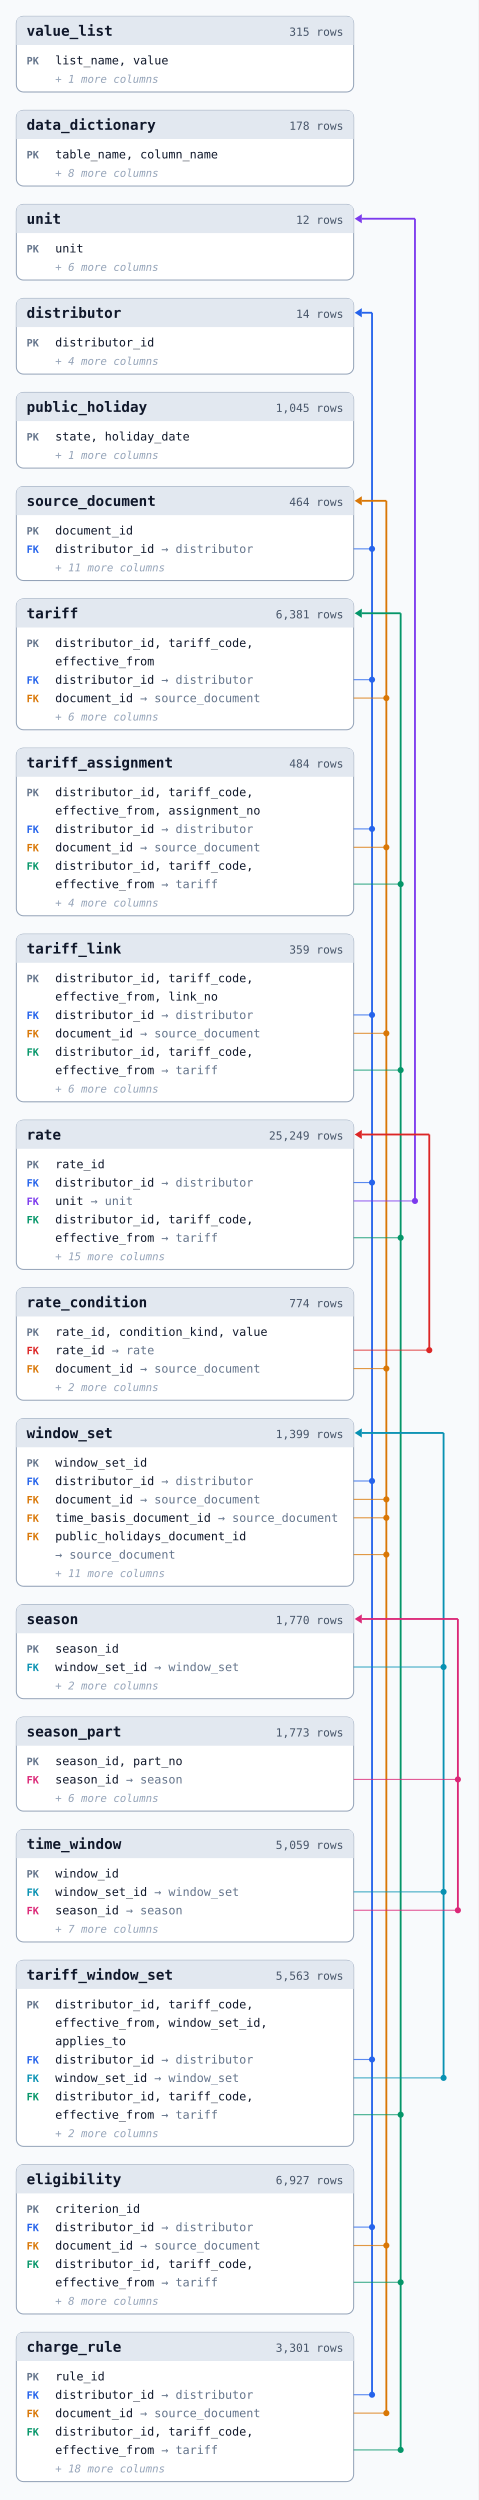
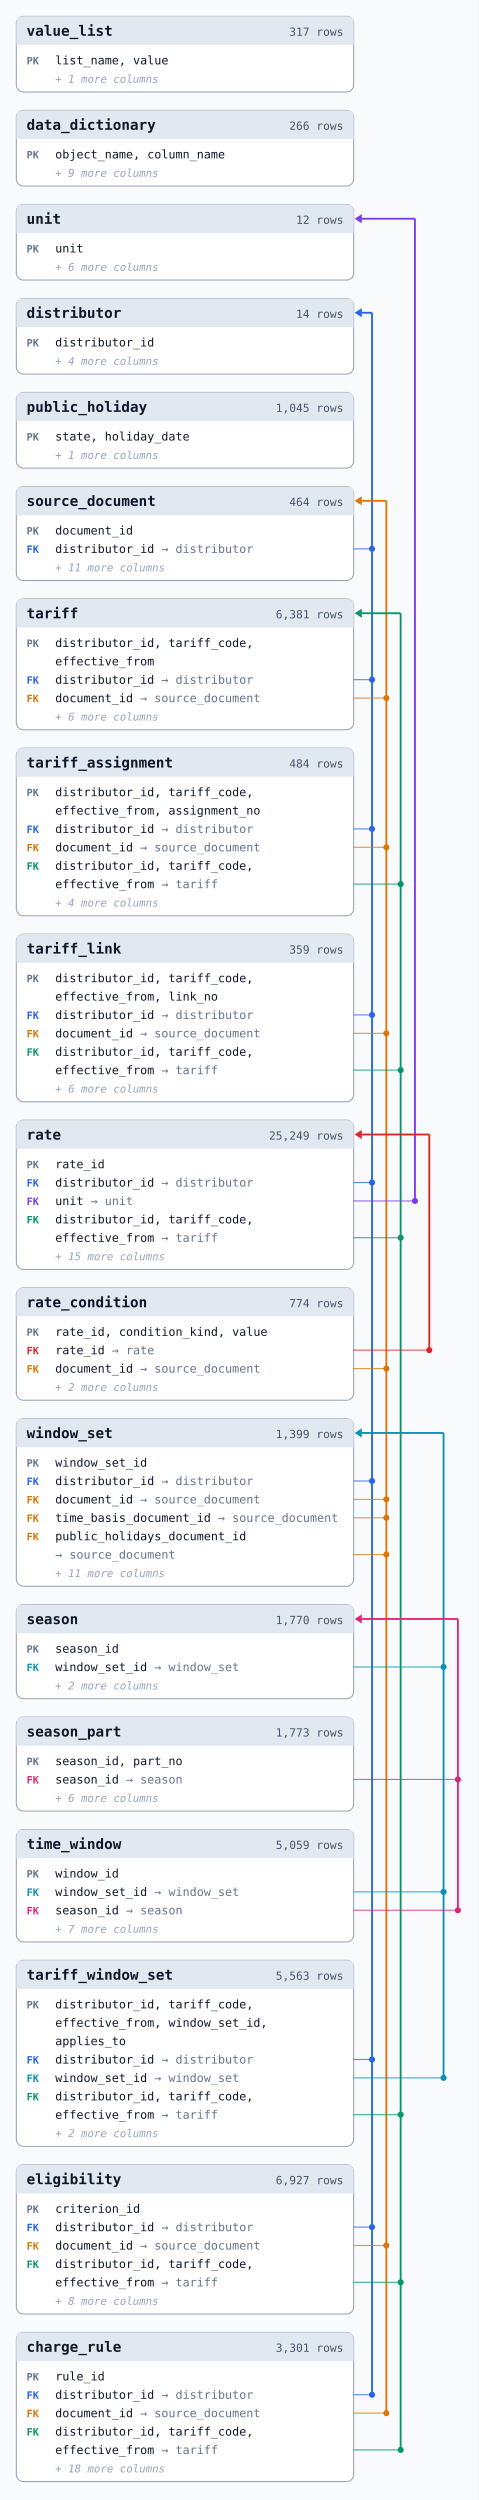
<svg xmlns="http://www.w3.org/2000/svg" width="468" height="2446" viewBox="0 0 468 2446" role="img" aria-labelledby="erd-title">
  <style>text{font-family:ui-monospace,SFMono-Regular,Menlo,Consolas,monospace;fill:#0f172a}.box{fill:#ffffff;stroke:#94a3b8}.head{fill:#e2e8f0}.n{font-size:14px;font-weight:700}.r{font-size:11px;fill:#475569}.k{font-size:10px;font-weight:700;fill:#64748b}.c{font-size:11.5px}.t{fill:#64748b}.m{font-size:10.5px;fill:#94a3b8;font-style:italic}.bus{fill:none;stroke-width:1.8}.tick{fill:none;stroke-width:1.1;stroke-opacity:.75}</style>
  <rect width="468" height="2446" fill="#f8fafc" />
  <g>
    <rect x="16" y="16" width="330" height="74" rx="7" class="box" />
    <path d="M16,44 V23 q0,-7 7,-7 H339 q7,0 7,7 V44 z" class="head" />
    <text x="26" y="35" class="n">value_list</text>
-     <text x="336" y="35" class="r" text-anchor="end">315 rows</text>
+     <text x="336" y="35" class="r" text-anchor="end">317 rows</text>
    <text x="26" y="63" class="k">PK</text>
    <text x="54" y="63" class="c">list_name, value</text>
    <text x="54" y="81" class="m">+ 1 more columns</text>
  </g>
  <g>
    <rect x="16" y="108" width="330" height="74" rx="7" class="box" />
    <path d="M16,136 V115 q0,-7 7,-7 H339 q7,0 7,7 V136 z" class="head" />
    <text x="26" y="127" class="n">data_dictionary</text>
-     <text x="336" y="127" class="r" text-anchor="end">178 rows</text>
+     <text x="336" y="127" class="r" text-anchor="end">266 rows</text>
    <text x="26" y="155" class="k">PK</text>
-     <text x="54" y="155" class="c">table_name, column_name</text>
-     <text x="54" y="173" class="m">+ 8 more columns</text>
+     <text x="54" y="155" class="c">object_name, column_name</text>
+     <text x="54" y="173" class="m">+ 9 more columns</text>
  </g>
  <g>
    <rect x="16" y="200" width="330" height="74" rx="7" class="box" />
    <path d="M16,228 V207 q0,-7 7,-7 H339 q7,0 7,7 V228 z" class="head" />
    <text x="26" y="219" class="n">unit</text>
    <text x="336" y="219" class="r" text-anchor="end">12 rows</text>
    <text x="26" y="247" class="k">PK</text>
    <text x="54" y="247" class="c">unit</text>
    <text x="54" y="265" class="m">+ 6 more columns</text>
  </g>
  <g>
    <rect x="16" y="292" width="330" height="74" rx="7" class="box" />
    <path d="M16,320 V299 q0,-7 7,-7 H339 q7,0 7,7 V320 z" class="head" />
    <text x="26" y="311" class="n">distributor</text>
    <text x="336" y="311" class="r" text-anchor="end">14 rows</text>
    <text x="26" y="339" class="k">PK</text>
    <text x="54" y="339" class="c">distributor_id</text>
    <text x="54" y="357" class="m">+ 4 more columns</text>
  </g>
  <g>
    <rect x="16" y="384" width="330" height="74" rx="7" class="box" />
    <path d="M16,412 V391 q0,-7 7,-7 H339 q7,0 7,7 V412 z" class="head" />
    <text x="26" y="403" class="n">public_holiday</text>
    <text x="336" y="403" class="r" text-anchor="end">1,045 rows</text>
    <text x="26" y="431" class="k">PK</text>
    <text x="54" y="431" class="c">state, holiday_date</text>
    <text x="54" y="449" class="m">+ 1 more columns</text>
  </g>
  <g>
    <rect x="16" y="476" width="330" height="92" rx="7" class="box" />
    <path d="M16,504 V483 q0,-7 7,-7 H339 q7,0 7,7 V504 z" class="head" />
    <text x="26" y="495" class="n">source_document</text>
    <text x="336" y="495" class="r" text-anchor="end">464 rows</text>
    <text x="26" y="523" class="k">PK</text>
    <text x="54" y="523" class="c">document_id</text>
    <text x="26" y="541" class="k" style="fill:#2563eb">FK</text>
    <text x="54" y="541" class="c">distributor_id <tspan class="t">→ distributor</tspan>
    </text>
    <text x="54" y="559" class="m">+ 11 more columns</text>
  </g>
  <g>
    <rect x="16" y="586" width="330" height="128" rx="7" class="box" />
    <path d="M16,614 V593 q0,-7 7,-7 H339 q7,0 7,7 V614 z" class="head" />
    <text x="26" y="605" class="n">tariff</text>
    <text x="336" y="605" class="r" text-anchor="end">6,381 rows</text>
    <text x="26" y="633" class="k">PK</text>
    <text x="54" y="633" class="c">distributor_id, tariff_code,</text>
    <text x="26" y="651" class="k" />
    <text x="54" y="651" class="c">effective_from</text>
    <text x="26" y="669" class="k" style="fill:#2563eb">FK</text>
    <text x="54" y="669" class="c">distributor_id <tspan class="t">→ distributor</tspan>
    </text>
    <text x="26" y="687" class="k" style="fill:#d97706">FK</text>
    <text x="54" y="687" class="c">document_id <tspan class="t">→ source_document</tspan>
    </text>
    <text x="54" y="705" class="m">+ 6 more columns</text>
  </g>
  <g>
    <rect x="16" y="732" width="330" height="164" rx="7" class="box" />
    <path d="M16,760 V739 q0,-7 7,-7 H339 q7,0 7,7 V760 z" class="head" />
    <text x="26" y="751" class="n">tariff_assignment</text>
    <text x="336" y="751" class="r" text-anchor="end">484 rows</text>
    <text x="26" y="779" class="k">PK</text>
    <text x="54" y="779" class="c">distributor_id, tariff_code,</text>
    <text x="26" y="797" class="k" />
    <text x="54" y="797" class="c">effective_from, assignment_no</text>
    <text x="26" y="815" class="k" style="fill:#2563eb">FK</text>
    <text x="54" y="815" class="c">distributor_id <tspan class="t">→ distributor</tspan>
    </text>
    <text x="26" y="833" class="k" style="fill:#d97706">FK</text>
    <text x="54" y="833" class="c">document_id <tspan class="t">→ source_document</tspan>
    </text>
    <text x="26" y="851" class="k" style="fill:#059669">FK</text>
    <text x="54" y="851" class="c">distributor_id, tariff_code,</text>
    <text x="26" y="869" class="k" style="fill:#059669" />
    <text x="54" y="869" class="c">effective_from <tspan class="t">→ tariff</tspan>
    </text>
    <text x="54" y="887" class="m">+ 4 more columns</text>
  </g>
  <g>
    <rect x="16" y="914" width="330" height="164" rx="7" class="box" />
    <path d="M16,942 V921 q0,-7 7,-7 H339 q7,0 7,7 V942 z" class="head" />
    <text x="26" y="933" class="n">tariff_link</text>
    <text x="336" y="933" class="r" text-anchor="end">359 rows</text>
    <text x="26" y="961" class="k">PK</text>
    <text x="54" y="961" class="c">distributor_id, tariff_code,</text>
    <text x="26" y="979" class="k" />
    <text x="54" y="979" class="c">effective_from, link_no</text>
    <text x="26" y="997" class="k" style="fill:#2563eb">FK</text>
    <text x="54" y="997" class="c">distributor_id <tspan class="t">→ distributor</tspan>
    </text>
    <text x="26" y="1015" class="k" style="fill:#d97706">FK</text>
    <text x="54" y="1015" class="c">document_id <tspan class="t">→ source_document</tspan>
    </text>
    <text x="26" y="1033" class="k" style="fill:#059669">FK</text>
    <text x="54" y="1033" class="c">distributor_id, tariff_code,</text>
    <text x="26" y="1051" class="k" style="fill:#059669" />
    <text x="54" y="1051" class="c">effective_from <tspan class="t">→ tariff</tspan>
    </text>
    <text x="54" y="1069" class="m">+ 6 more columns</text>
  </g>
  <g>
    <rect x="16" y="1096" width="330" height="146" rx="7" class="box" />
    <path d="M16,1124 V1103 q0,-7 7,-7 H339 q7,0 7,7 V1124 z" class="head" />
    <text x="26" y="1115" class="n">rate</text>
    <text x="336" y="1115" class="r" text-anchor="end">25,249 rows</text>
    <text x="26" y="1143" class="k">PK</text>
    <text x="54" y="1143" class="c">rate_id</text>
    <text x="26" y="1161" class="k" style="fill:#2563eb">FK</text>
    <text x="54" y="1161" class="c">distributor_id <tspan class="t">→ distributor</tspan>
    </text>
    <text x="26" y="1179" class="k" style="fill:#7c3aed">FK</text>
    <text x="54" y="1179" class="c">unit <tspan class="t">→ unit</tspan>
    </text>
    <text x="26" y="1197" class="k" style="fill:#059669">FK</text>
    <text x="54" y="1197" class="c">distributor_id, tariff_code,</text>
    <text x="26" y="1215" class="k" style="fill:#059669" />
    <text x="54" y="1215" class="c">effective_from <tspan class="t">→ tariff</tspan>
    </text>
    <text x="54" y="1233" class="m">+ 15 more columns</text>
  </g>
  <g>
    <rect x="16" y="1260" width="330" height="110" rx="7" class="box" />
    <path d="M16,1288 V1267 q0,-7 7,-7 H339 q7,0 7,7 V1288 z" class="head" />
    <text x="26" y="1279" class="n">rate_condition</text>
    <text x="336" y="1279" class="r" text-anchor="end">774 rows</text>
    <text x="26" y="1307" class="k">PK</text>
    <text x="54" y="1307" class="c">rate_id, condition_kind, value</text>
    <text x="26" y="1325" class="k" style="fill:#dc2626">FK</text>
    <text x="54" y="1325" class="c">rate_id <tspan class="t">→ rate</tspan>
    </text>
    <text x="26" y="1343" class="k" style="fill:#d97706">FK</text>
    <text x="54" y="1343" class="c">document_id <tspan class="t">→ source_document</tspan>
    </text>
    <text x="54" y="1361" class="m">+ 2 more columns</text>
  </g>
  <g>
    <rect x="16" y="1388" width="330" height="164" rx="7" class="box" />
    <path d="M16,1416 V1395 q0,-7 7,-7 H339 q7,0 7,7 V1416 z" class="head" />
    <text x="26" y="1407" class="n">window_set</text>
    <text x="336" y="1407" class="r" text-anchor="end">1,399 rows</text>
    <text x="26" y="1435" class="k">PK</text>
    <text x="54" y="1435" class="c">window_set_id</text>
    <text x="26" y="1453" class="k" style="fill:#2563eb">FK</text>
    <text x="54" y="1453" class="c">distributor_id <tspan class="t">→ distributor</tspan>
    </text>
    <text x="26" y="1471" class="k" style="fill:#d97706">FK</text>
    <text x="54" y="1471" class="c">document_id <tspan class="t">→ source_document</tspan>
    </text>
    <text x="26" y="1489" class="k" style="fill:#d97706">FK</text>
    <text x="54" y="1489" class="c">time_basis_document_id <tspan class="t">→ source_document</tspan>
    </text>
    <text x="26" y="1507" class="k" style="fill:#d97706">FK</text>
    <text x="54" y="1507" class="c">public_holidays_document_id</text>
    <text x="26" y="1525" class="k" style="fill:#d97706" />
    <text x="54" y="1525" class="c">
      <tspan class="t">→ source_document</tspan>
    </text>
    <text x="54" y="1543" class="m">+ 11 more columns</text>
  </g>
  <g>
    <rect x="16" y="1570" width="330" height="92" rx="7" class="box" />
    <path d="M16,1598 V1577 q0,-7 7,-7 H339 q7,0 7,7 V1598 z" class="head" />
    <text x="26" y="1589" class="n">season</text>
    <text x="336" y="1589" class="r" text-anchor="end">1,770 rows</text>
    <text x="26" y="1617" class="k">PK</text>
    <text x="54" y="1617" class="c">season_id</text>
    <text x="26" y="1635" class="k" style="fill:#0891b2">FK</text>
    <text x="54" y="1635" class="c">window_set_id <tspan class="t">→ window_set</tspan>
    </text>
    <text x="54" y="1653" class="m">+ 2 more columns</text>
  </g>
  <g>
    <rect x="16" y="1680" width="330" height="92" rx="7" class="box" />
    <path d="M16,1708 V1687 q0,-7 7,-7 H339 q7,0 7,7 V1708 z" class="head" />
    <text x="26" y="1699" class="n">season_part</text>
    <text x="336" y="1699" class="r" text-anchor="end">1,773 rows</text>
    <text x="26" y="1727" class="k">PK</text>
    <text x="54" y="1727" class="c">season_id, part_no</text>
    <text x="26" y="1745" class="k" style="fill:#db2777">FK</text>
    <text x="54" y="1745" class="c">season_id <tspan class="t">→ season</tspan>
    </text>
    <text x="54" y="1763" class="m">+ 6 more columns</text>
  </g>
  <g>
    <rect x="16" y="1790" width="330" height="110" rx="7" class="box" />
    <path d="M16,1818 V1797 q0,-7 7,-7 H339 q7,0 7,7 V1818 z" class="head" />
    <text x="26" y="1809" class="n">time_window</text>
    <text x="336" y="1809" class="r" text-anchor="end">5,059 rows</text>
    <text x="26" y="1837" class="k">PK</text>
    <text x="54" y="1837" class="c">window_id</text>
    <text x="26" y="1855" class="k" style="fill:#0891b2">FK</text>
    <text x="54" y="1855" class="c">window_set_id <tspan class="t">→ window_set</tspan>
    </text>
    <text x="26" y="1873" class="k" style="fill:#db2777">FK</text>
    <text x="54" y="1873" class="c">season_id <tspan class="t">→ season</tspan>
    </text>
    <text x="54" y="1891" class="m">+ 7 more columns</text>
  </g>
  <g>
    <rect x="16" y="1918" width="330" height="182" rx="7" class="box" />
    <path d="M16,1946 V1925 q0,-7 7,-7 H339 q7,0 7,7 V1946 z" class="head" />
    <text x="26" y="1937" class="n">tariff_window_set</text>
    <text x="336" y="1937" class="r" text-anchor="end">5,563 rows</text>
    <text x="26" y="1965" class="k">PK</text>
    <text x="54" y="1965" class="c">distributor_id, tariff_code,</text>
    <text x="26" y="1983" class="k" />
    <text x="54" y="1983" class="c">effective_from, window_set_id,</text>
    <text x="26" y="2001" class="k" />
    <text x="54" y="2001" class="c">applies_to</text>
    <text x="26" y="2019" class="k" style="fill:#2563eb">FK</text>
    <text x="54" y="2019" class="c">distributor_id <tspan class="t">→ distributor</tspan>
    </text>
    <text x="26" y="2037" class="k" style="fill:#0891b2">FK</text>
    <text x="54" y="2037" class="c">window_set_id <tspan class="t">→ window_set</tspan>
    </text>
    <text x="26" y="2055" class="k" style="fill:#059669">FK</text>
    <text x="54" y="2055" class="c">distributor_id, tariff_code,</text>
    <text x="26" y="2073" class="k" style="fill:#059669" />
    <text x="54" y="2073" class="c">effective_from <tspan class="t">→ tariff</tspan>
    </text>
    <text x="54" y="2091" class="m">+ 2 more columns</text>
  </g>
  <g>
    <rect x="16" y="2118" width="330" height="146" rx="7" class="box" />
    <path d="M16,2146 V2125 q0,-7 7,-7 H339 q7,0 7,7 V2146 z" class="head" />
    <text x="26" y="2137" class="n">eligibility</text>
    <text x="336" y="2137" class="r" text-anchor="end">6,927 rows</text>
    <text x="26" y="2165" class="k">PK</text>
    <text x="54" y="2165" class="c">criterion_id</text>
    <text x="26" y="2183" class="k" style="fill:#2563eb">FK</text>
    <text x="54" y="2183" class="c">distributor_id <tspan class="t">→ distributor</tspan>
    </text>
    <text x="26" y="2201" class="k" style="fill:#d97706">FK</text>
    <text x="54" y="2201" class="c">document_id <tspan class="t">→ source_document</tspan>
    </text>
    <text x="26" y="2219" class="k" style="fill:#059669">FK</text>
    <text x="54" y="2219" class="c">distributor_id, tariff_code,</text>
    <text x="26" y="2237" class="k" style="fill:#059669" />
    <text x="54" y="2237" class="c">effective_from <tspan class="t">→ tariff</tspan>
    </text>
    <text x="54" y="2255" class="m">+ 8 more columns</text>
  </g>
  <g>
    <rect x="16" y="2282" width="330" height="146" rx="7" class="box" />
    <path d="M16,2310 V2289 q0,-7 7,-7 H339 q7,0 7,7 V2310 z" class="head" />
    <text x="26" y="2301" class="n">charge_rule</text>
    <text x="336" y="2301" class="r" text-anchor="end">3,301 rows</text>
    <text x="26" y="2329" class="k">PK</text>
    <text x="54" y="2329" class="c">rule_id</text>
    <text x="26" y="2347" class="k" style="fill:#2563eb">FK</text>
    <text x="54" y="2347" class="c">distributor_id <tspan class="t">→ distributor</tspan>
    </text>
    <text x="26" y="2365" class="k" style="fill:#d97706">FK</text>
    <text x="54" y="2365" class="c">document_id <tspan class="t">→ source_document</tspan>
    </text>
    <text x="26" y="2383" class="k" style="fill:#059669">FK</text>
    <text x="54" y="2383" class="c">distributor_id, tariff_code,</text>
    <text x="26" y="2401" class="k" style="fill:#059669" />
    <text x="54" y="2401" class="c">effective_from <tspan class="t">→ tariff</tspan>
    </text>
    <text x="54" y="2419" class="m">+ 18 more columns</text>
  </g>
  <g stroke="#2563eb" fill="#2563eb">
    <path d="M364,306.0 V2343" class="bus" />
    <path d="M364,306.0 H354" class="bus" />
    <path d="M354,301.5 L347,306.0 L354,310.5 z" stroke="none" />
    <path d="M346,537 H364" class="tick" />
    <circle cx="364" cy="537" r="3" stroke="none" />
    <path d="M346,665 H364" class="tick" />
    <circle cx="364" cy="665" r="3" stroke="none" />
    <path d="M346,811 H364" class="tick" />
    <circle cx="364" cy="811" r="3" stroke="none" />
    <path d="M346,993 H364" class="tick" />
    <circle cx="364" cy="993" r="3" stroke="none" />
    <path d="M346,1157 H364" class="tick" />
    <circle cx="364" cy="1157" r="3" stroke="none" />
    <path d="M346,1449 H364" class="tick" />
    <circle cx="364" cy="1449" r="3" stroke="none" />
    <path d="M346,2015 H364" class="tick" />
    <circle cx="364" cy="2015" r="3" stroke="none" />
    <path d="M346,2179 H364" class="tick" />
    <circle cx="364" cy="2179" r="3" stroke="none" />
    <path d="M346,2343 H364" class="tick" />
    <circle cx="364" cy="2343" r="3" stroke="none" />
  </g>
  <g stroke="#d97706" fill="#d97706">
    <path d="M378,490.0 V2361" class="bus" />
    <path d="M378,490.0 H354" class="bus" />
    <path d="M354,485.5 L347,490.0 L354,494.5 z" stroke="none" />
    <path d="M346,683 H378" class="tick" />
    <circle cx="378" cy="683" r="3" stroke="none" />
    <path d="M346,829 H378" class="tick" />
    <circle cx="378" cy="829" r="3" stroke="none" />
    <path d="M346,1011 H378" class="tick" />
    <circle cx="378" cy="1011" r="3" stroke="none" />
    <path d="M346,1339 H378" class="tick" />
    <circle cx="378" cy="1339" r="3" stroke="none" />
    <path d="M346,1467 H378" class="tick" />
    <circle cx="378" cy="1467" r="3" stroke="none" />
    <path d="M346,1485 H378" class="tick" />
    <circle cx="378" cy="1485" r="3" stroke="none" />
    <path d="M346,1521 H378" class="tick" />
    <circle cx="378" cy="1521" r="3" stroke="none" />
    <path d="M346,2197 H378" class="tick" />
    <circle cx="378" cy="2197" r="3" stroke="none" />
    <path d="M346,2361 H378" class="tick" />
    <circle cx="378" cy="2361" r="3" stroke="none" />
  </g>
  <g stroke="#059669" fill="#059669">
    <path d="M392,600.0 V2397" class="bus" />
    <path d="M392,600.0 H354" class="bus" />
    <path d="M354,595.5 L347,600.0 L354,604.5 z" stroke="none" />
    <path d="M346,865 H392" class="tick" />
    <circle cx="392" cy="865" r="3" stroke="none" />
    <path d="M346,1047 H392" class="tick" />
    <circle cx="392" cy="1047" r="3" stroke="none" />
    <path d="M346,1211 H392" class="tick" />
    <circle cx="392" cy="1211" r="3" stroke="none" />
    <path d="M346,2069 H392" class="tick" />
    <circle cx="392" cy="2069" r="3" stroke="none" />
    <path d="M346,2233 H392" class="tick" />
    <circle cx="392" cy="2233" r="3" stroke="none" />
    <path d="M346,2397 H392" class="tick" />
    <circle cx="392" cy="2397" r="3" stroke="none" />
  </g>
  <g stroke="#7c3aed" fill="#7c3aed">
    <path d="M406,214.0 V1175" class="bus" />
    <path d="M406,214.0 H354" class="bus" />
    <path d="M354,209.5 L347,214.0 L354,218.5 z" stroke="none" />
    <path d="M346,1175 H406" class="tick" />
    <circle cx="406" cy="1175" r="3" stroke="none" />
  </g>
  <g stroke="#dc2626" fill="#dc2626">
    <path d="M420,1110.0 V1321" class="bus" />
    <path d="M420,1110.0 H354" class="bus" />
    <path d="M354,1105.5 L347,1110.0 L354,1114.5 z" stroke="none" />
    <path d="M346,1321 H420" class="tick" />
    <circle cx="420" cy="1321" r="3" stroke="none" />
  </g>
  <g stroke="#0891b2" fill="#0891b2">
    <path d="M434,1402.0 V2033" class="bus" />
    <path d="M434,1402.0 H354" class="bus" />
    <path d="M354,1397.5 L347,1402.0 L354,1406.5 z" stroke="none" />
    <path d="M346,1631 H434" class="tick" />
    <circle cx="434" cy="1631" r="3" stroke="none" />
    <path d="M346,1851 H434" class="tick" />
    <circle cx="434" cy="1851" r="3" stroke="none" />
    <path d="M346,2033 H434" class="tick" />
    <circle cx="434" cy="2033" r="3" stroke="none" />
  </g>
  <g stroke="#db2777" fill="#db2777">
    <path d="M448,1584.0 V1869" class="bus" />
    <path d="M448,1584.0 H354" class="bus" />
    <path d="M354,1579.5 L347,1584.0 L354,1588.5 z" stroke="none" />
    <path d="M346,1741 H448" class="tick" />
    <circle cx="448" cy="1741" r="3" stroke="none" />
    <path d="M346,1869 H448" class="tick" />
    <circle cx="448" cy="1869" r="3" stroke="none" />
  </g>
</svg>
